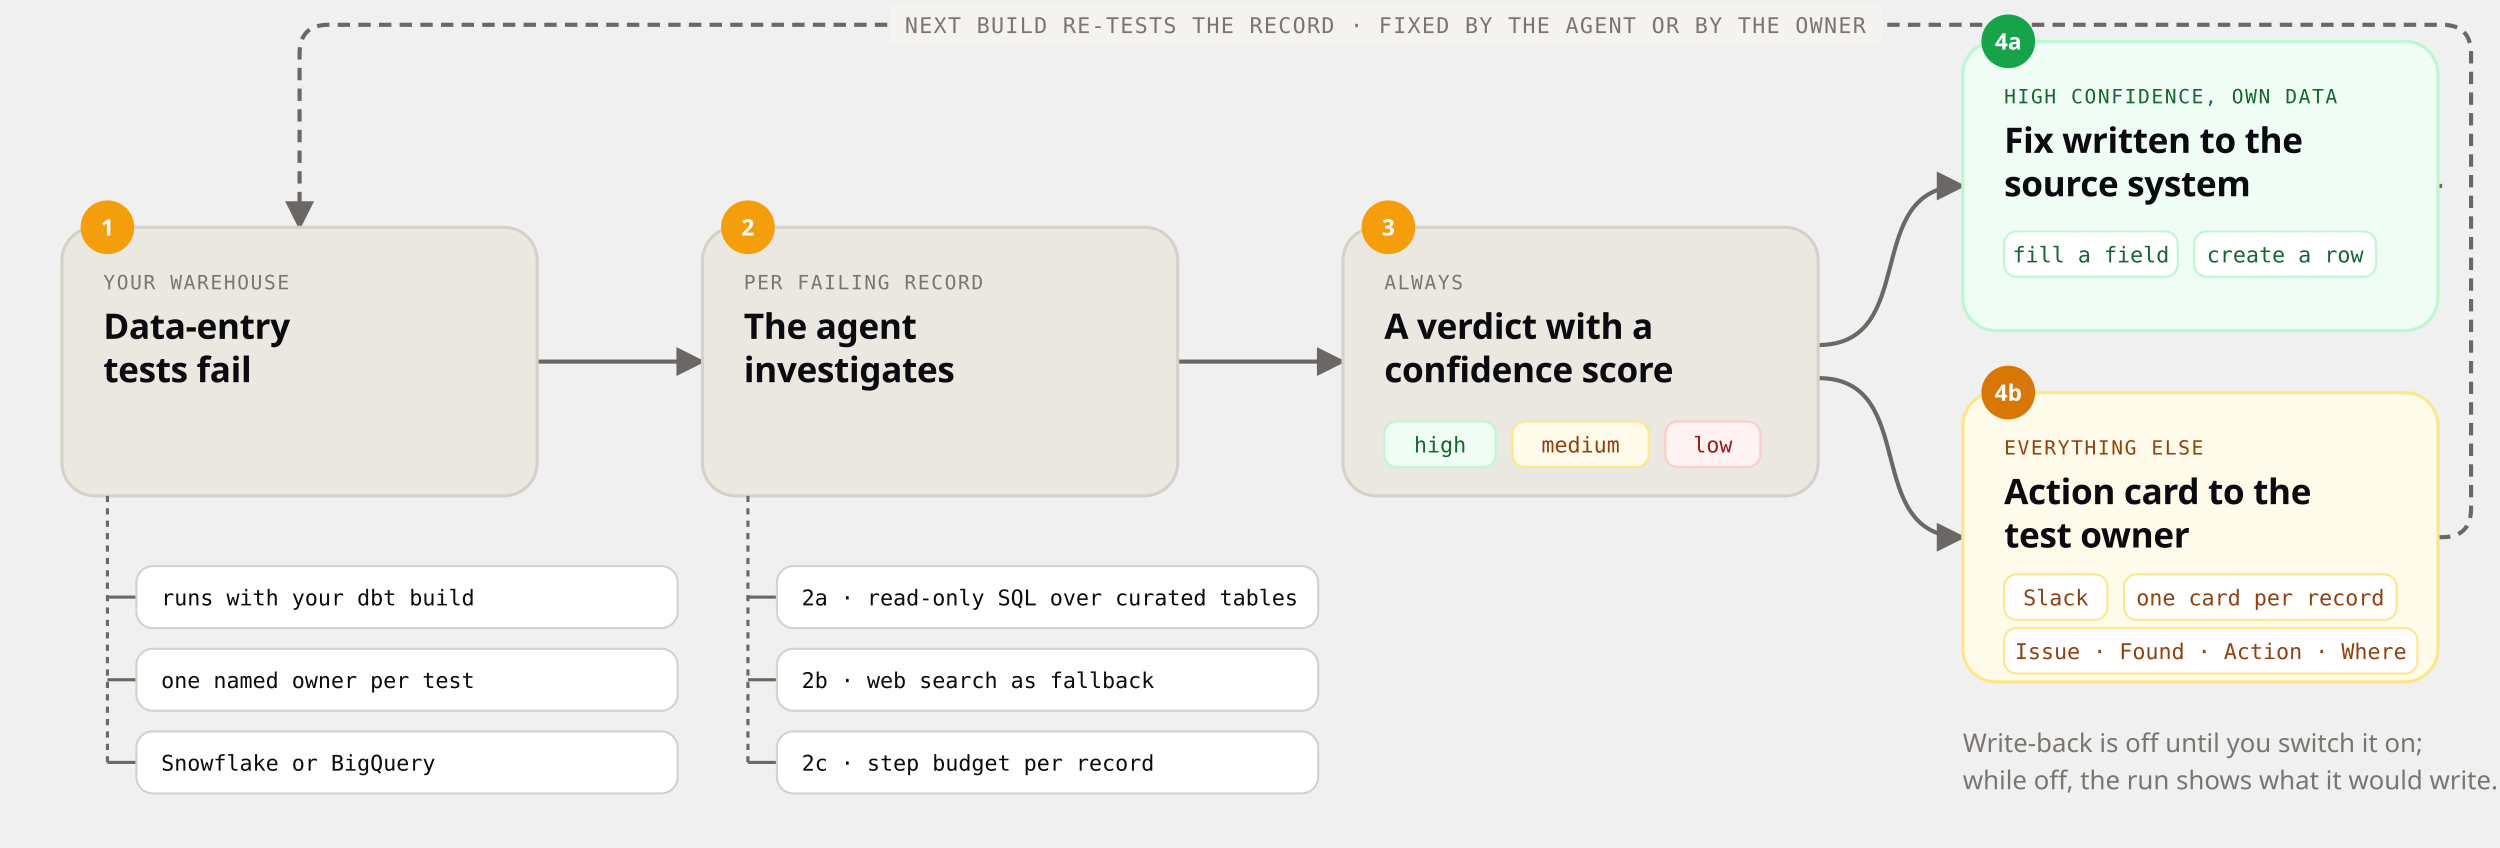
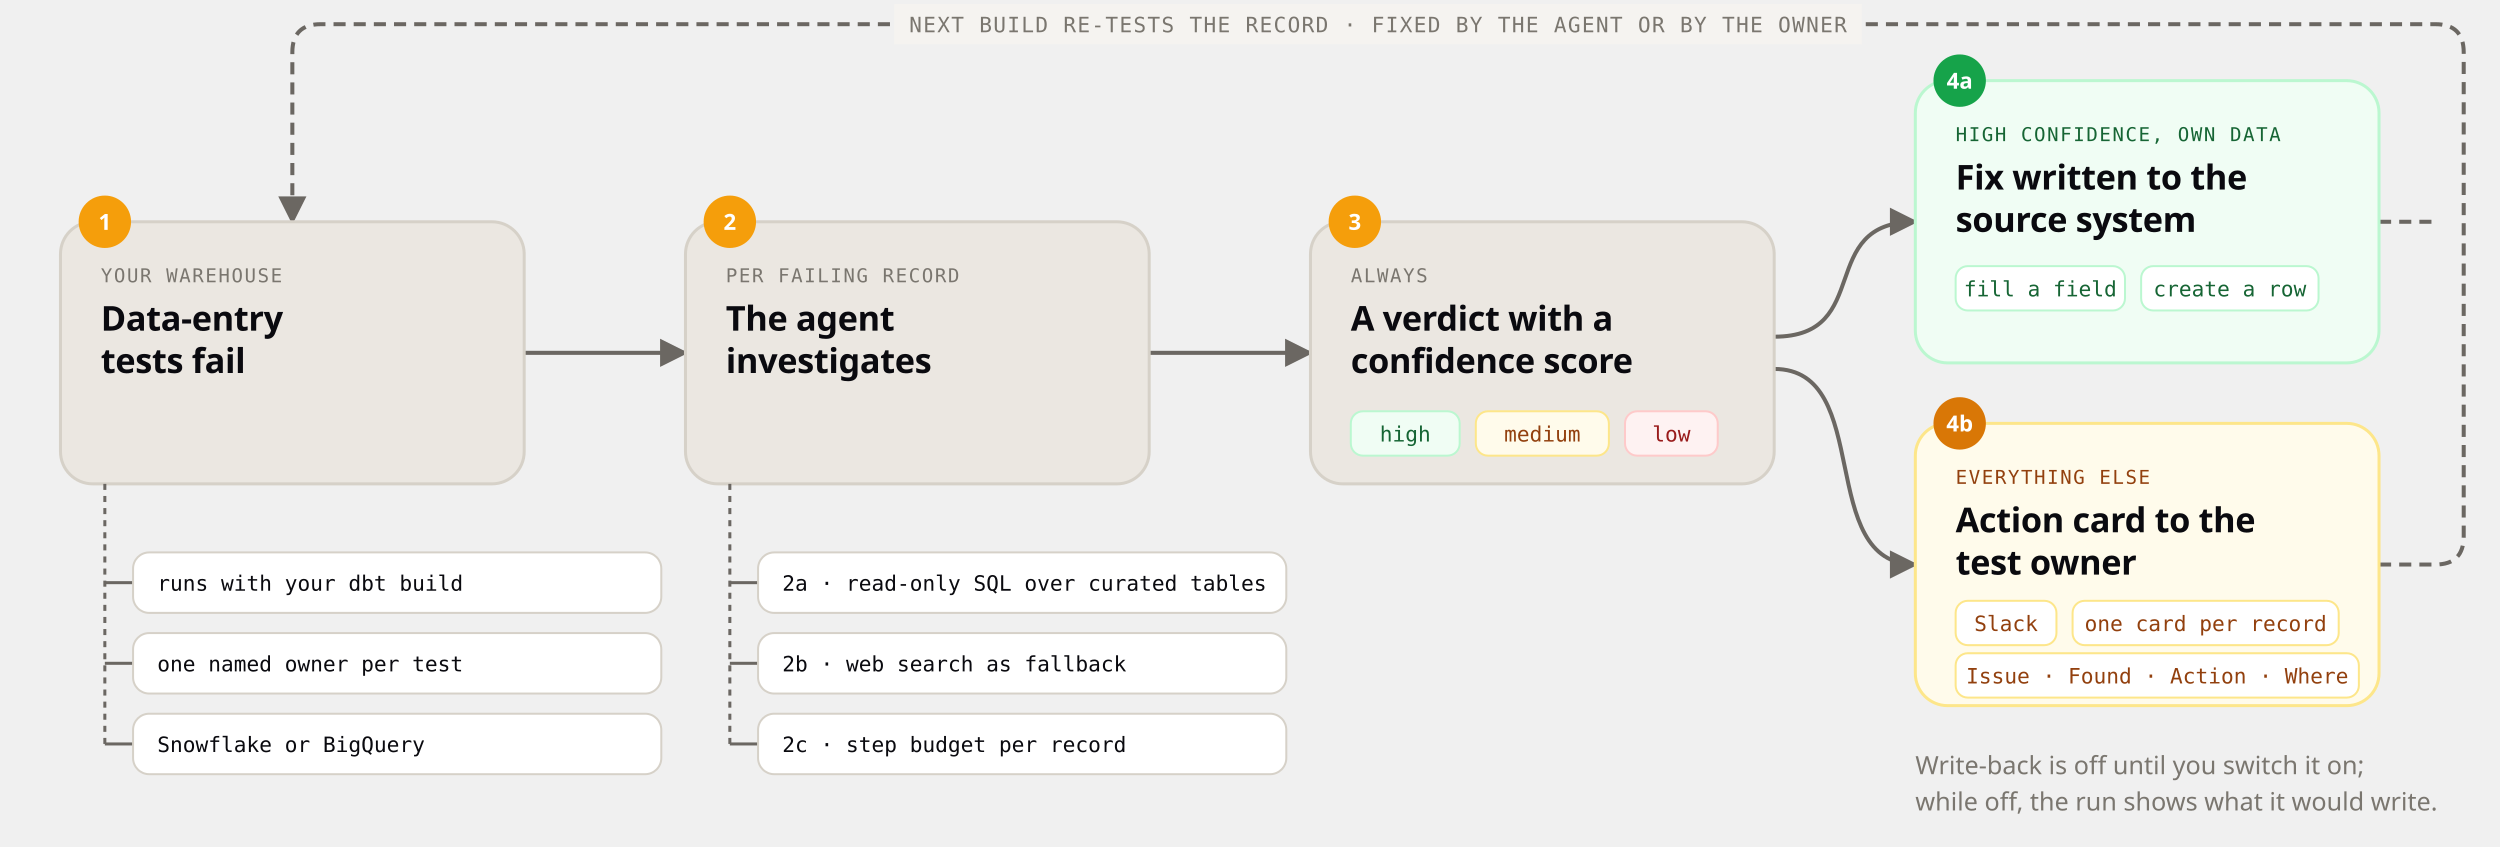
- <svg xmlns="http://www.w3.org/2000/svg" viewBox="0 0 1210 410" role="img" aria-labelledby="qg-flow-title" style="width:100%;height:auto;display:block">
+ <svg xmlns="http://www.w3.org/2000/svg" viewBox="0 0 1240 420" role="img" aria-labelledby="qg-flow-title" style="width:100%;height:auto;display:block">
  <defs>
    <marker id="qg-arrow" viewBox="0 0 10 10" refX="9" refY="5" markerWidth="7" markerHeight="7" orient="auto-start-reverse">
      <path d="M0,0 L10,5 L0,10 z" fill="#6b6762" />
    </marker>
  </defs>
  <path d="M260,175 L276,175 C288.8,175 311.2,175 324,175 L340,175" fill="none" stroke="#6b6762" stroke-width="2" marker-end="url(#qg-arrow)" />
  <path d="M570,175 L586,175 C598.8,175 621.2,175 634,175 L650,175" fill="none" stroke="#6b6762" stroke-width="2" marker-end="url(#qg-arrow)" />
-   <path d="M880,167 C930,167 900,90 950,90" fill="none" stroke="#6b6762" stroke-width="2" marker-end="url(#qg-arrow)" />
-   <path d="M880,183 C930,183 900,260 950,260" fill="none" stroke="#6b6762" stroke-width="2" marker-end="url(#qg-arrow)" />
-   <path d="M1180,260 L1182,260 Q1196,260 1196,246 L1196,26 Q1196,12 1182,12 L159,12 Q145,12 145,26 L145,110" fill="none" stroke="#6b6762" stroke-width="2" stroke-dasharray="6 4" marker-end="url(#qg-arrow)" />
-   <path d="M1180,90 L1182,90" fill="none" stroke="#6b6762" stroke-width="2" stroke-dasharray="6 4" />
-   <rect x="430.5" y="2" width="480" height="20" fill="#f5f3f0" />
-   <text x="670.5" y="16" text-anchor="middle" font-family="'DM Mono', 'SF Mono', ui-monospace, monospace" font-size="10.5" letter-spacing="0.06em" fill="#7a766f">NEXT BUILD RE-TESTS THE RECORD · FIXED BY THE AGENT OR BY THE OWNER</text>
+   <path d="M880,167 C930,167 900,110 950,110" fill="none" stroke="#6b6762" stroke-width="2" marker-end="url(#qg-arrow)" />
+   <path d="M880,183 C930,183 900,280 950,280" fill="none" stroke="#6b6762" stroke-width="2" marker-end="url(#qg-arrow)" />
+   <path d="M1180,280 L1208,280 Q1222,280 1222,266 L1222,26 Q1222,12 1208,12 L159,12 Q145,12 145,26 L145,110" fill="none" stroke="#6b6762" stroke-width="2" stroke-dasharray="6 4" marker-end="url(#qg-arrow)" />
+   <path d="M1180,110 L1208,110" fill="none" stroke="#6b6762" stroke-width="2" stroke-dasharray="6 4" />
+   <rect x="443.5" y="2" width="480" height="20" fill="#f5f3f0" />
+   <text x="683.5" y="16" text-anchor="middle" font-family="'DM Mono', 'SF Mono', ui-monospace, monospace" font-size="10.5" letter-spacing="0.06em" fill="#7a766f">NEXT BUILD RE-TESTS THE RECORD · FIXED BY THE AGENT OR BY THE OWNER</text>
  <rect x="30" y="110" width="230" height="130" rx="16" fill="#ebe7e1" stroke="#d6d1c8" stroke-width="1.5" />
  <circle cx="52" cy="110" r="13" fill="#f59e0b" />
  <text x="52" y="114" text-anchor="middle" font-family="'Outfit', system-ui, sans-serif" font-size="11" font-weight="800" fill="#ffffff">1</text>
  <text x="50" y="140" font-family="'DM Mono', 'SF Mono', ui-monospace, monospace" font-size="9.5" letter-spacing="0.08em" fill="#7a766f">YOUR WAREHOUSE</text>
  <text x="50" y="164" font-family="'Outfit', system-ui, sans-serif" font-size="17" font-weight="700" fill="#0a0a0f" letter-spacing="-0.01em">Data-entry</text>
  <text x="50" y="185" font-family="'Outfit', system-ui, sans-serif" font-size="17" font-weight="700" fill="#0a0a0f" letter-spacing="-0.01em">tests fail</text>
  <rect x="340" y="110" width="230" height="130" rx="16" fill="#ebe7e1" stroke="#d6d1c8" stroke-width="1.5" />
  <circle cx="362" cy="110" r="13" fill="#f59e0b" />
  <text x="362" y="114" text-anchor="middle" font-family="'Outfit', system-ui, sans-serif" font-size="11" font-weight="800" fill="#ffffff">2</text>
  <text x="360" y="140" font-family="'DM Mono', 'SF Mono', ui-monospace, monospace" font-size="9.5" letter-spacing="0.08em" fill="#7a766f">PER FAILING RECORD</text>
  <text x="360" y="164" font-family="'Outfit', system-ui, sans-serif" font-size="17" font-weight="700" fill="#0a0a0f" letter-spacing="-0.01em">The agent</text>
  <text x="360" y="185" font-family="'Outfit', system-ui, sans-serif" font-size="17" font-weight="700" fill="#0a0a0f" letter-spacing="-0.01em">investigates</text>
  <rect x="650" y="110" width="230" height="130" rx="16" fill="#ebe7e1" stroke="#d6d1c8" stroke-width="1.5" />
  <circle cx="672" cy="110" r="13" fill="#f59e0b" />
  <text x="672" y="114" text-anchor="middle" font-family="'Outfit', system-ui, sans-serif" font-size="11" font-weight="800" fill="#ffffff">3</text>
  <text x="670" y="140" font-family="'DM Mono', 'SF Mono', ui-monospace, monospace" font-size="9.5" letter-spacing="0.08em" fill="#7a766f">ALWAYS</text>
  <text x="670" y="164" font-family="'Outfit', system-ui, sans-serif" font-size="17" font-weight="700" fill="#0a0a0f" letter-spacing="-0.01em">A verdict with a</text>
  <text x="670" y="185" font-family="'Outfit', system-ui, sans-serif" font-size="17" font-weight="700" fill="#0a0a0f" letter-spacing="-0.01em">confidence score</text>
-   <rect x="950" y="20" width="230" height="140" rx="16" fill="#f0fdf4" stroke="#bbf7d0" stroke-width="1.5" />
-   <circle cx="972" cy="20" r="13" fill="#16a34a" />
-   <text x="972" y="24" text-anchor="middle" font-family="'Outfit', system-ui, sans-serif" font-size="11" font-weight="800" fill="#ffffff">4a</text>
-   <text x="970" y="50" font-family="'DM Mono', 'SF Mono', ui-monospace, monospace" font-size="9.5" letter-spacing="0.08em" fill="#166534">HIGH CONFIDENCE, OWN DATA</text>
-   <text x="970" y="74" font-family="'Outfit', system-ui, sans-serif" font-size="17" font-weight="700" fill="#0a0a0f" letter-spacing="-0.01em">Fix written to the</text>
-   <text x="970" y="95" font-family="'Outfit', system-ui, sans-serif" font-size="17" font-weight="700" fill="#0a0a0f" letter-spacing="-0.01em">source system</text>
-   <rect x="950" y="190" width="230" height="140" rx="16" fill="#fffbeb" stroke="#fde68a" stroke-width="1.5" />
-   <circle cx="972" cy="190" r="13" fill="#d97706" />
-   <text x="972" y="194" text-anchor="middle" font-family="'Outfit', system-ui, sans-serif" font-size="11" font-weight="800" fill="#ffffff">4b</text>
-   <text x="970" y="220" font-family="'DM Mono', 'SF Mono', ui-monospace, monospace" font-size="9.5" letter-spacing="0.08em" fill="#92400e">EVERYTHING ELSE</text>
-   <text x="970" y="244" font-family="'Outfit', system-ui, sans-serif" font-size="17" font-weight="700" fill="#0a0a0f" letter-spacing="-0.01em">Action card to the</text>
-   <text x="970" y="265" font-family="'Outfit', system-ui, sans-serif" font-size="17" font-weight="700" fill="#0a0a0f" letter-spacing="-0.01em">test owner</text>
+   <rect x="950" y="40" width="230" height="140" rx="16" fill="#f0fdf4" stroke="#bbf7d0" stroke-width="1.5" />
+   <circle cx="972" cy="40" r="13" fill="#16a34a" />
+   <text x="972" y="44" text-anchor="middle" font-family="'Outfit', system-ui, sans-serif" font-size="11" font-weight="800" fill="#ffffff">4a</text>
+   <text x="970" y="70" font-family="'DM Mono', 'SF Mono', ui-monospace, monospace" font-size="9.5" letter-spacing="0.08em" fill="#166534">HIGH CONFIDENCE, OWN DATA</text>
+   <text x="970" y="94" font-family="'Outfit', system-ui, sans-serif" font-size="17" font-weight="700" fill="#0a0a0f" letter-spacing="-0.01em">Fix written to the</text>
+   <text x="970" y="115" font-family="'Outfit', system-ui, sans-serif" font-size="17" font-weight="700" fill="#0a0a0f" letter-spacing="-0.01em">source system</text>
+   <rect x="950" y="210" width="230" height="140" rx="16" fill="#fffbeb" stroke="#fde68a" stroke-width="1.5" />
+   <circle cx="972" cy="210" r="13" fill="#d97706" />
+   <text x="972" y="214" text-anchor="middle" font-family="'Outfit', system-ui, sans-serif" font-size="11" font-weight="800" fill="#ffffff">4b</text>
+   <text x="970" y="240" font-family="'DM Mono', 'SF Mono', ui-monospace, monospace" font-size="9.5" letter-spacing="0.08em" fill="#92400e">EVERYTHING ELSE</text>
+   <text x="970" y="264" font-family="'Outfit', system-ui, sans-serif" font-size="17" font-weight="700" fill="#0a0a0f" letter-spacing="-0.01em">Action card to the</text>
+   <text x="970" y="285" font-family="'Outfit', system-ui, sans-serif" font-size="17" font-weight="700" fill="#0a0a0f" letter-spacing="-0.01em">test owner</text>
  <rect x="670" y="204" width="54" height="22" rx="6" fill="#f0fdf4" stroke="#bbf7d0" stroke-width="1" />
  <text x="697" y="219" text-anchor="middle" font-family="'DM Mono', 'SF Mono', ui-monospace, monospace" font-size="10.5" fill="#166534">high</text>
  <rect x="732" y="204" width="66" height="22" rx="6" fill="#fffbeb" stroke="#fde68a" stroke-width="1" />
  <text x="765" y="219" text-anchor="middle" font-family="'DM Mono', 'SF Mono', ui-monospace, monospace" font-size="10.5" fill="#92400e">medium</text>
  <rect x="806" y="204" width="46" height="22" rx="6" fill="#fef2f2" stroke="#fecaca" stroke-width="1" />
  <text x="829" y="219" text-anchor="middle" font-family="'DM Mono', 'SF Mono', ui-monospace, monospace" font-size="10.5" fill="#991b1b">low</text>
-   <rect x="970" y="112" width="84" height="22" rx="6" fill="#ffffff" stroke="#bbf7d0" stroke-width="1" />
-   <text x="1012" y="127" text-anchor="middle" font-family="'DM Mono', 'SF Mono', ui-monospace, monospace" font-size="10.5" fill="#166534">fill a field</text>
-   <rect x="1062" y="112" width="88" height="22" rx="6" fill="#ffffff" stroke="#bbf7d0" stroke-width="1" />
-   <text x="1106" y="127" text-anchor="middle" font-family="'DM Mono', 'SF Mono', ui-monospace, monospace" font-size="10.5" fill="#166534">create a row</text>
-   <rect x="970" y="278" width="50" height="22" rx="6" fill="#ffffff" stroke="#fde68a" stroke-width="1" />
-   <text x="995" y="293" text-anchor="middle" font-family="'DM Mono', 'SF Mono', ui-monospace, monospace" font-size="10.5" fill="#92400e">Slack</text>
-   <rect x="1028" y="278" width="132" height="22" rx="6" fill="#ffffff" stroke="#fde68a" stroke-width="1" />
-   <text x="1094" y="293" text-anchor="middle" font-family="'DM Mono', 'SF Mono', ui-monospace, monospace" font-size="10.5" fill="#92400e">one card per record</text>
-   <rect x="970" y="304" width="200" height="22" rx="6" fill="#ffffff" stroke="#fde68a" stroke-width="1" />
-   <text x="1070" y="319" text-anchor="middle" font-family="'DM Mono', 'SF Mono', ui-monospace, monospace" font-size="10.5" fill="#92400e">Issue · Found · Action · Where</text>
+   <rect x="970" y="132" width="84" height="22" rx="6" fill="#ffffff" stroke="#bbf7d0" stroke-width="1" />
+   <text x="1012" y="147" text-anchor="middle" font-family="'DM Mono', 'SF Mono', ui-monospace, monospace" font-size="10.5" fill="#166534">fill a field</text>
+   <rect x="1062" y="132" width="88" height="22" rx="6" fill="#ffffff" stroke="#bbf7d0" stroke-width="1" />
+   <text x="1106" y="147" text-anchor="middle" font-family="'DM Mono', 'SF Mono', ui-monospace, monospace" font-size="10.5" fill="#166534">create a row</text>
+   <rect x="970" y="298" width="50" height="22" rx="6" fill="#ffffff" stroke="#fde68a" stroke-width="1" />
+   <text x="995" y="313" text-anchor="middle" font-family="'DM Mono', 'SF Mono', ui-monospace, monospace" font-size="10.5" fill="#92400e">Slack</text>
+   <rect x="1028" y="298" width="132" height="22" rx="6" fill="#ffffff" stroke="#fde68a" stroke-width="1" />
+   <text x="1094" y="313" text-anchor="middle" font-family="'DM Mono', 'SF Mono', ui-monospace, monospace" font-size="10.5" fill="#92400e">one card per record</text>
+   <rect x="970" y="324" width="200" height="22" rx="6" fill="#ffffff" stroke="#fde68a" stroke-width="1" />
+   <text x="1070" y="339" text-anchor="middle" font-family="'DM Mono', 'SF Mono', ui-monospace, monospace" font-size="10.5" fill="#92400e">Issue · Found · Action · Where</text>
  <path d="M52,240 L52,369" fill="none" stroke="#6b6762" stroke-width="1.5" stroke-dasharray="3 3" />
  <path d="M52,289 L66,289" fill="none" stroke="#6b6762" stroke-width="1.5" />
  <rect x="66" y="274" width="262" height="30" rx="8" fill="#ffffff" stroke="#d6d1c8" stroke-width="1" />
  <text x="78" y="293" font-family="'DM Mono', 'SF Mono', ui-monospace, monospace" font-size="10.5" fill="#0a0a0f">runs with your dbt build</text>
  <path d="M52,329 L66,329" fill="none" stroke="#6b6762" stroke-width="1.5" />
  <rect x="66" y="314" width="262" height="30" rx="8" fill="#ffffff" stroke="#d6d1c8" stroke-width="1" />
  <text x="78" y="333" font-family="'DM Mono', 'SF Mono', ui-monospace, monospace" font-size="10.5" fill="#0a0a0f">one named owner per test</text>
  <path d="M52,369 L66,369" fill="none" stroke="#6b6762" stroke-width="1.5" />
  <rect x="66" y="354" width="262" height="30" rx="8" fill="#ffffff" stroke="#d6d1c8" stroke-width="1" />
  <text x="78" y="373" font-family="'DM Mono', 'SF Mono', ui-monospace, monospace" font-size="10.5" fill="#0a0a0f">Snowflake or BigQuery</text>
  <path d="M362,240 L362,369" fill="none" stroke="#6b6762" stroke-width="1.5" stroke-dasharray="3 3" />
  <path d="M362,289 L376,289" fill="none" stroke="#6b6762" stroke-width="1.5" />
  <rect x="376" y="274" width="262" height="30" rx="8" fill="#ffffff" stroke="#d6d1c8" stroke-width="1" />
  <text x="388" y="293" font-family="'DM Mono', 'SF Mono', ui-monospace, monospace" font-size="10.5" fill="#0a0a0f">2a · read-only SQL over curated tables</text>
  <path d="M362,329 L376,329" fill="none" stroke="#6b6762" stroke-width="1.5" />
  <rect x="376" y="314" width="262" height="30" rx="8" fill="#ffffff" stroke="#d6d1c8" stroke-width="1" />
  <text x="388" y="333" font-family="'DM Mono', 'SF Mono', ui-monospace, monospace" font-size="10.5" fill="#0a0a0f">2b · web search as fallback</text>
  <path d="M362,369 L376,369" fill="none" stroke="#6b6762" stroke-width="1.5" />
  <rect x="376" y="354" width="262" height="30" rx="8" fill="#ffffff" stroke="#d6d1c8" stroke-width="1" />
  <text x="388" y="373" font-family="'DM Mono', 'SF Mono', ui-monospace, monospace" font-size="10.5" fill="#0a0a0f">2c · step budget per record</text>
-   <text x="950" y="364" font-family="'Outfit', system-ui, sans-serif" font-size="12.5" fill="#7a766f">Write-back is off until you switch it on;</text>
-   <text x="950" y="382" font-family="'Outfit', system-ui, sans-serif" font-size="12.5" fill="#7a766f">while off, the run shows what it would write.</text>
+   <text x="950" y="384" font-family="'Outfit', system-ui, sans-serif" font-size="12.5" fill="#7a766f">Write-back is off until you switch it on;</text>
+   <text x="950" y="402" font-family="'Outfit', system-ui, sans-serif" font-size="12.5" fill="#7a766f">while off, the run shows what it would write.</text>
</svg>
